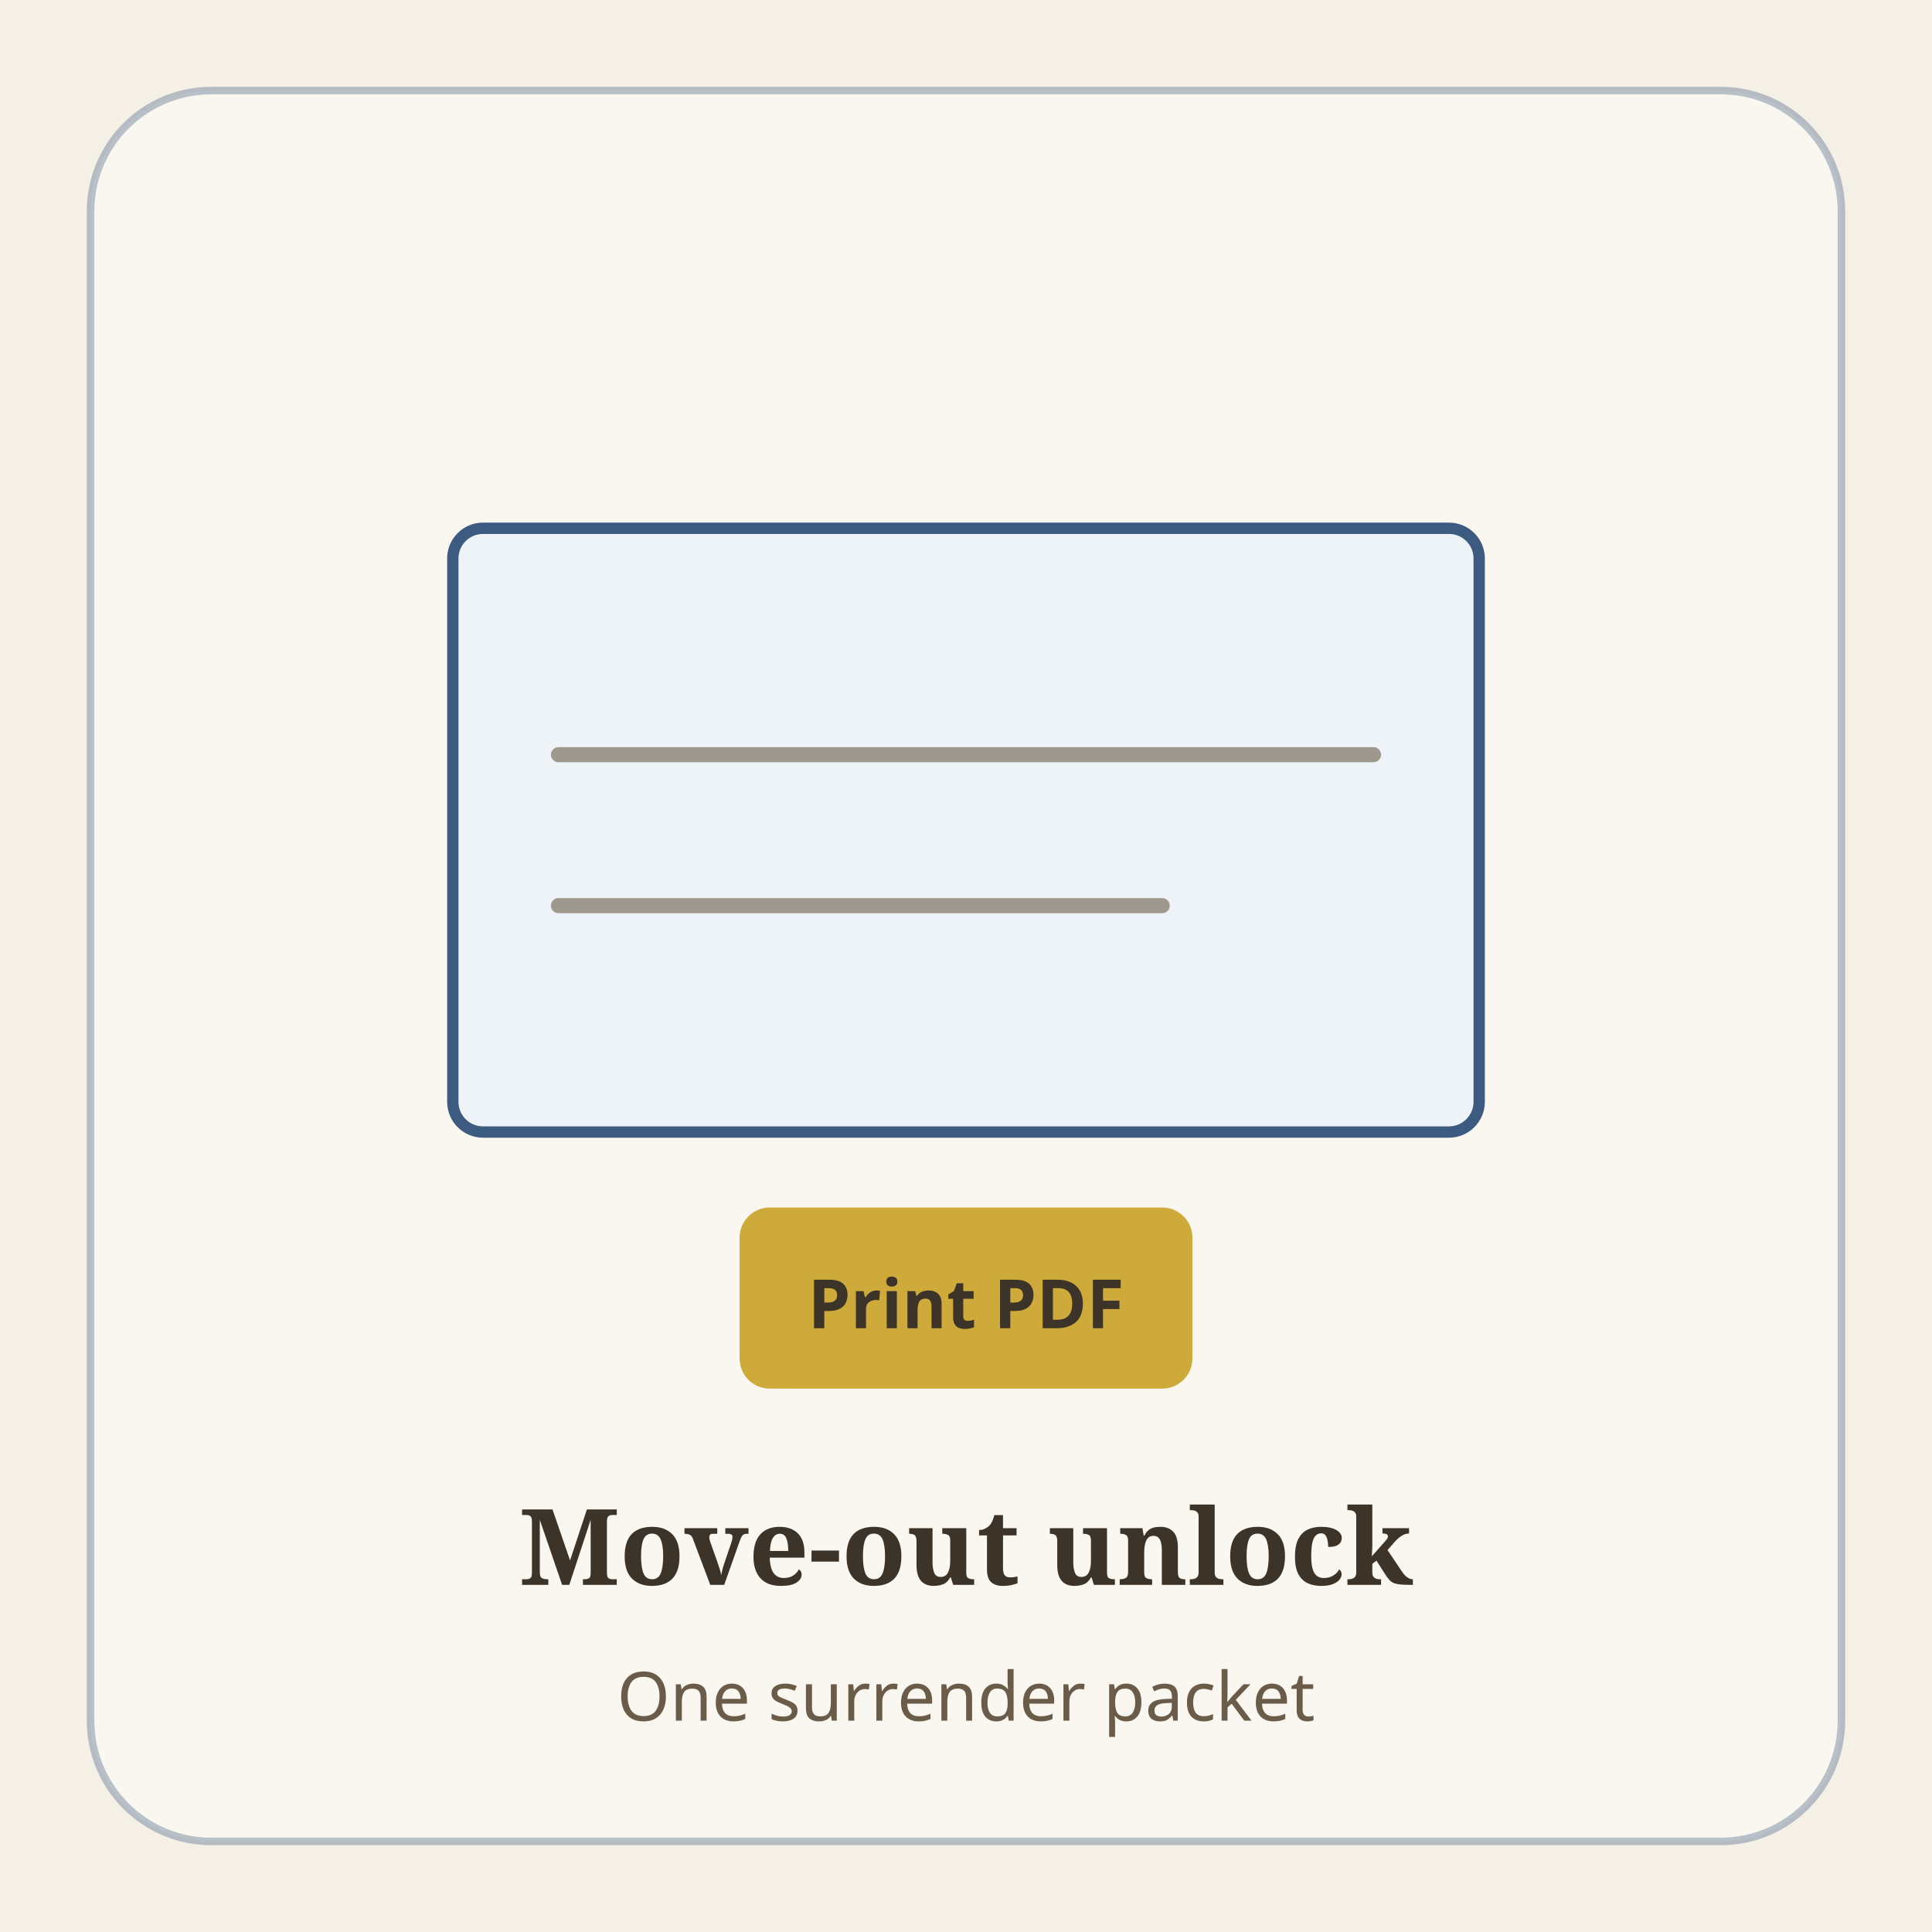
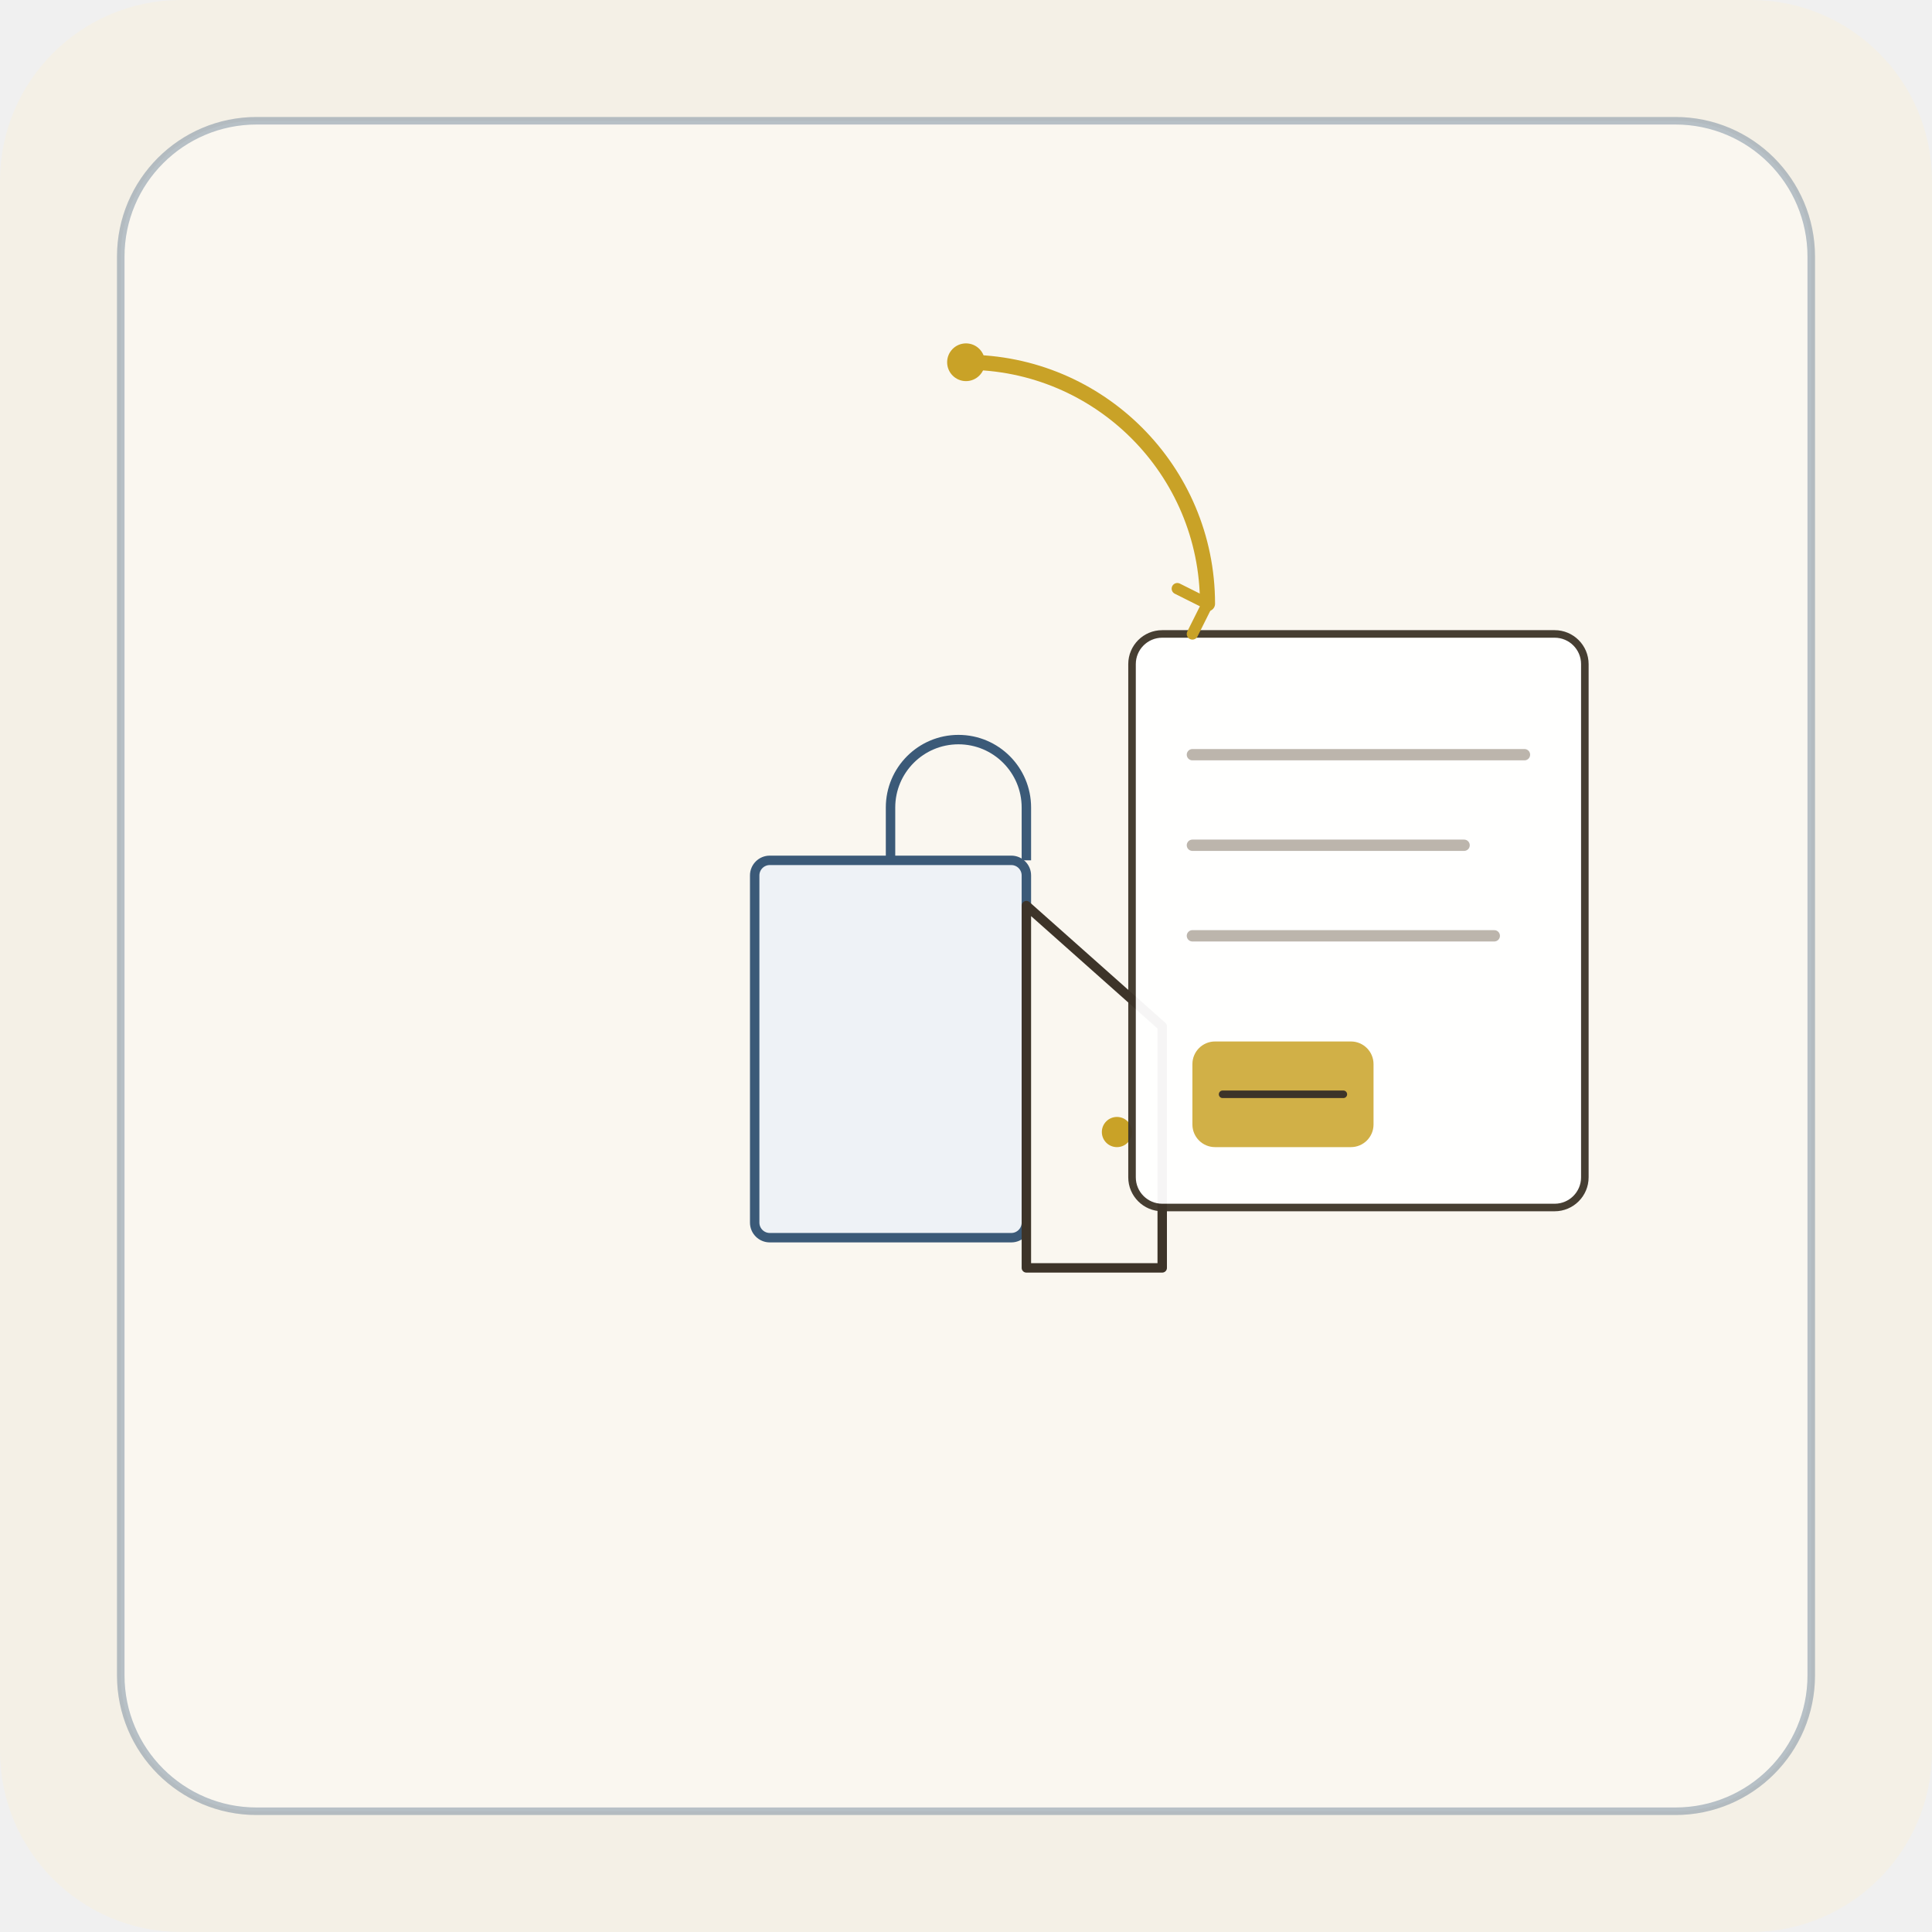
- <svg xmlns="http://www.w3.org/2000/svg" width="512" height="512" viewBox="0 0 512 512" role="img" aria-label="Deposit Desk move-out unlock">
-   <rect width="512" height="512" fill="#f4f0e6" />
-   <rect x="24" y="24" width="464" height="464" rx="32" fill="#faf7f0" stroke="#3d5a80" stroke-opacity="0.35" stroke-width="2" />
-   <rect x="120" y="140" width="272" height="160" rx="8" fill="#eef3f8" stroke="#3d5a80" stroke-width="3" />
-   <path d="M148 200h216M148 240h160" stroke="#6b5c4a" stroke-width="4" stroke-linecap="round" opacity="0.6" />
-   <rect x="196" y="320" width="120" height="48" rx="8" fill="#c9a227" opacity="0.9" />
-   <text x="256" y="352" text-anchor="middle" fill="#3d3429" font-family="system-ui, sans-serif" font-size="18" font-weight="600">Print PDF</text>
-   <text x="256" y="420" text-anchor="middle" fill="#3d3429" font-family="Georgia, serif" font-size="28" font-weight="600">Move-out unlock</text>
-   <text x="256" y="456" text-anchor="middle" fill="#6b5c4a" font-family="system-ui, sans-serif" font-size="18">One surrender packet</text>
+ <svg xmlns="http://www.w3.org/2000/svg" width="512" height="512" viewBox="0 0 512 512" role="img" aria-label="Move-out unlock - one surrender packet and PDF export">
+   <rect width="512" height="512" rx="48" fill="#f4f0e6" />
+   <rect x="32" y="32" width="448" height="448" rx="36" fill="#faf7f0" stroke="#3b5a78" stroke-opacity="0.35" stroke-width="2" />
+   <g transform="translate(200 248)">
+     <rect x="0" y="-20" width="72" height="100" rx="4" fill="#eef2f6" stroke="#3b5a78" stroke-width="2.5" />
+     <path d="M36 -20V-34a18 18 0 0 1 36 0V-20" fill="none" stroke="#3b5a78" stroke-width="2.5" />
+     <path d="M72 -8 L108 24 L108 88 L72 88 Z" fill="#faf7f0" stroke="#3d3429" stroke-width="2.5" stroke-linejoin="round" />
+     <circle cx="96" cy="52" r="4" fill="#c9a227" />
+   </g>
+   <g transform="translate(300 168)">
+     <rect x="0" y="0" width="120" height="152" rx="8" fill="#fff" stroke="#3d3429" stroke-width="2" opacity="0.95" />
+     <path d="M16 32 H104" stroke="#6b5c4a" stroke-width="3" stroke-linecap="round" opacity="0.45" />
+     <path d="M16 56 H88" stroke="#6b5c4a" stroke-width="3" stroke-linecap="round" opacity="0.45" />
+     <path d="M16 80 H96" stroke="#6b5c4a" stroke-width="3" stroke-linecap="round" opacity="0.45" />
+     <rect x="16" y="108" width="48" height="28" rx="6" fill="#c9a227" opacity="0.85" />
+     <path d="M24 122 H56" stroke="#3d3429" stroke-width="2" stroke-linecap="round" />
+   </g>
+   <path d="M256 96 A64 64 0 0 1 320 160" fill="none" stroke="#c9a227" stroke-width="4" stroke-linecap="round" />
+   <circle cx="256" cy="96" r="5" fill="#c9a227" />
+   <path d="M312 156 L320 160 L316 168" fill="none" stroke="#c9a227" stroke-width="3" stroke-linecap="round" stroke-linejoin="round" />
</svg>
